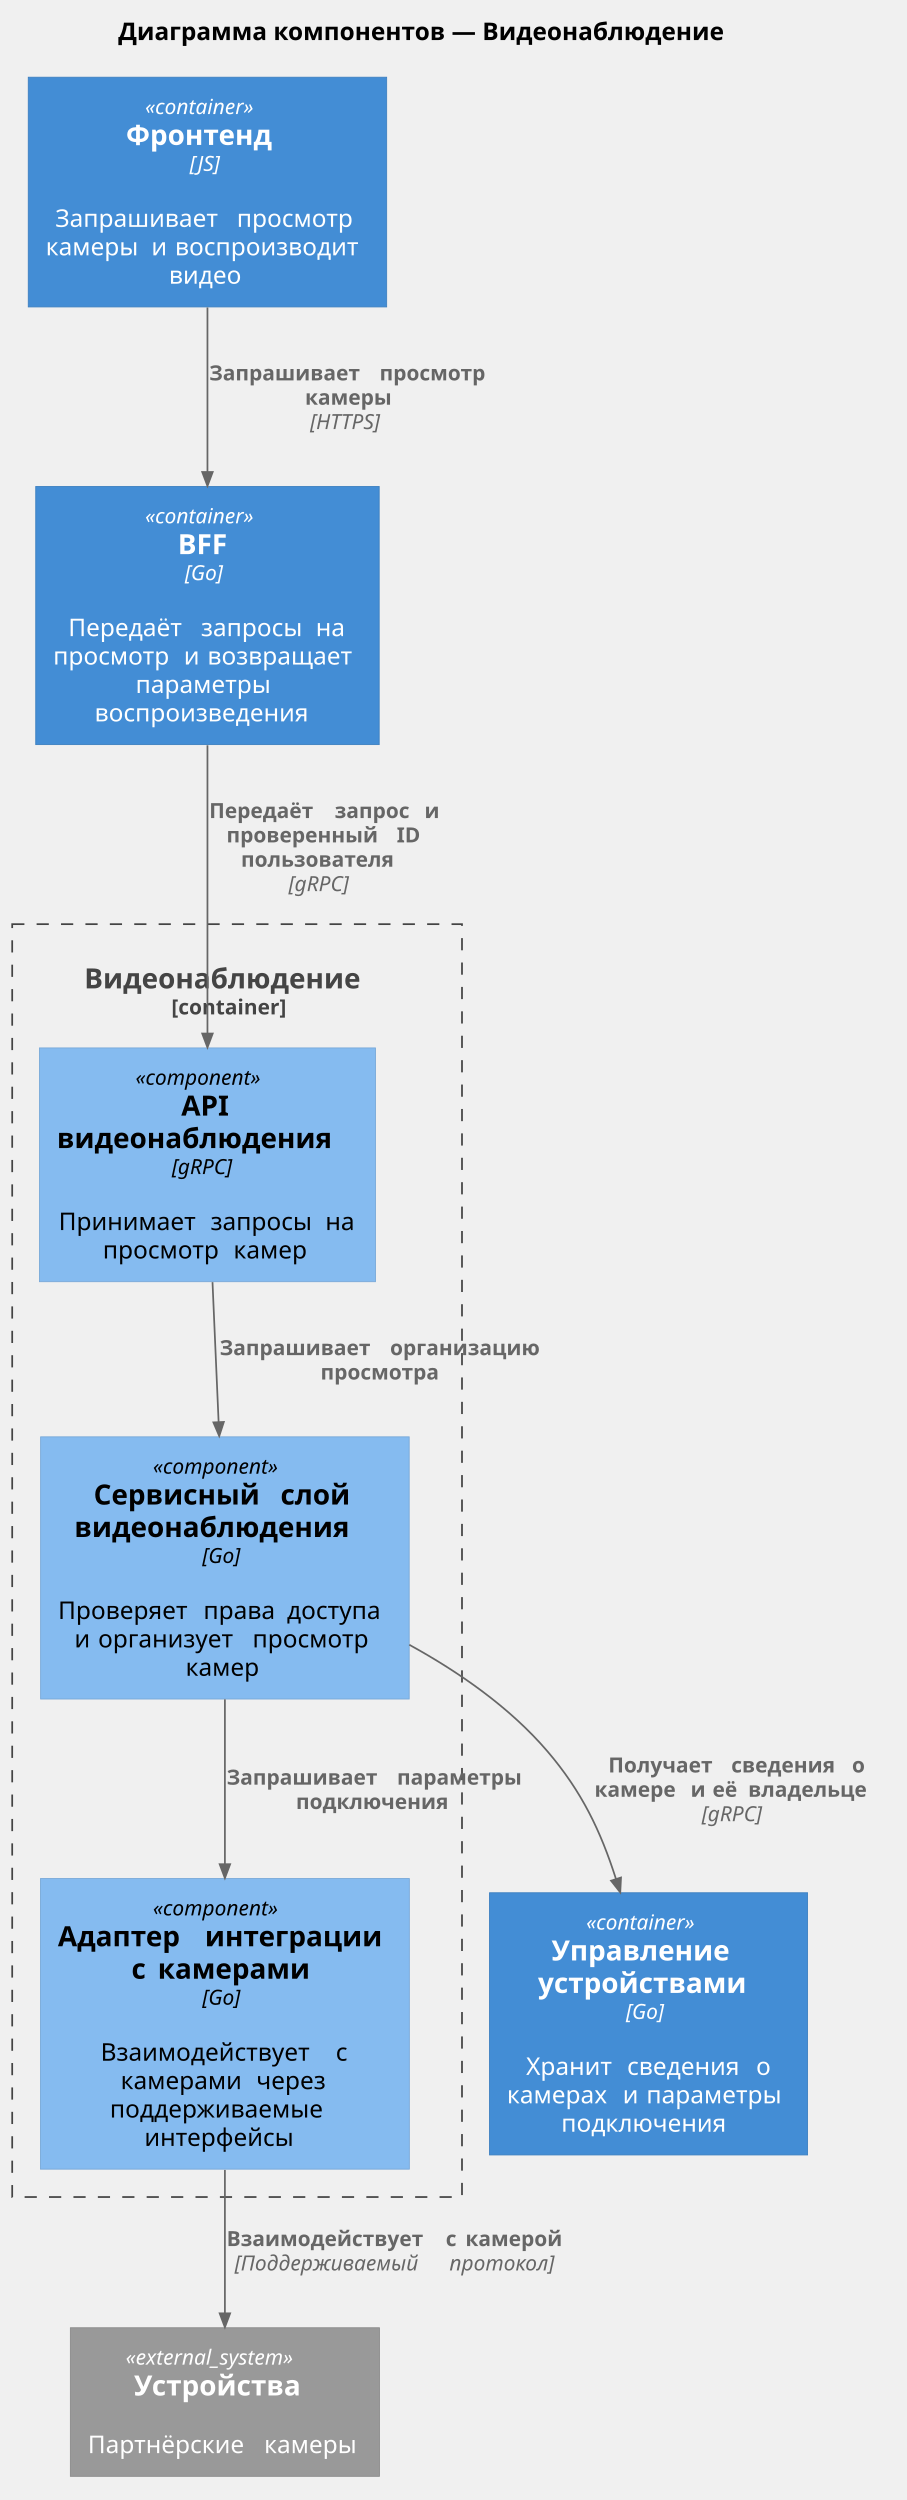
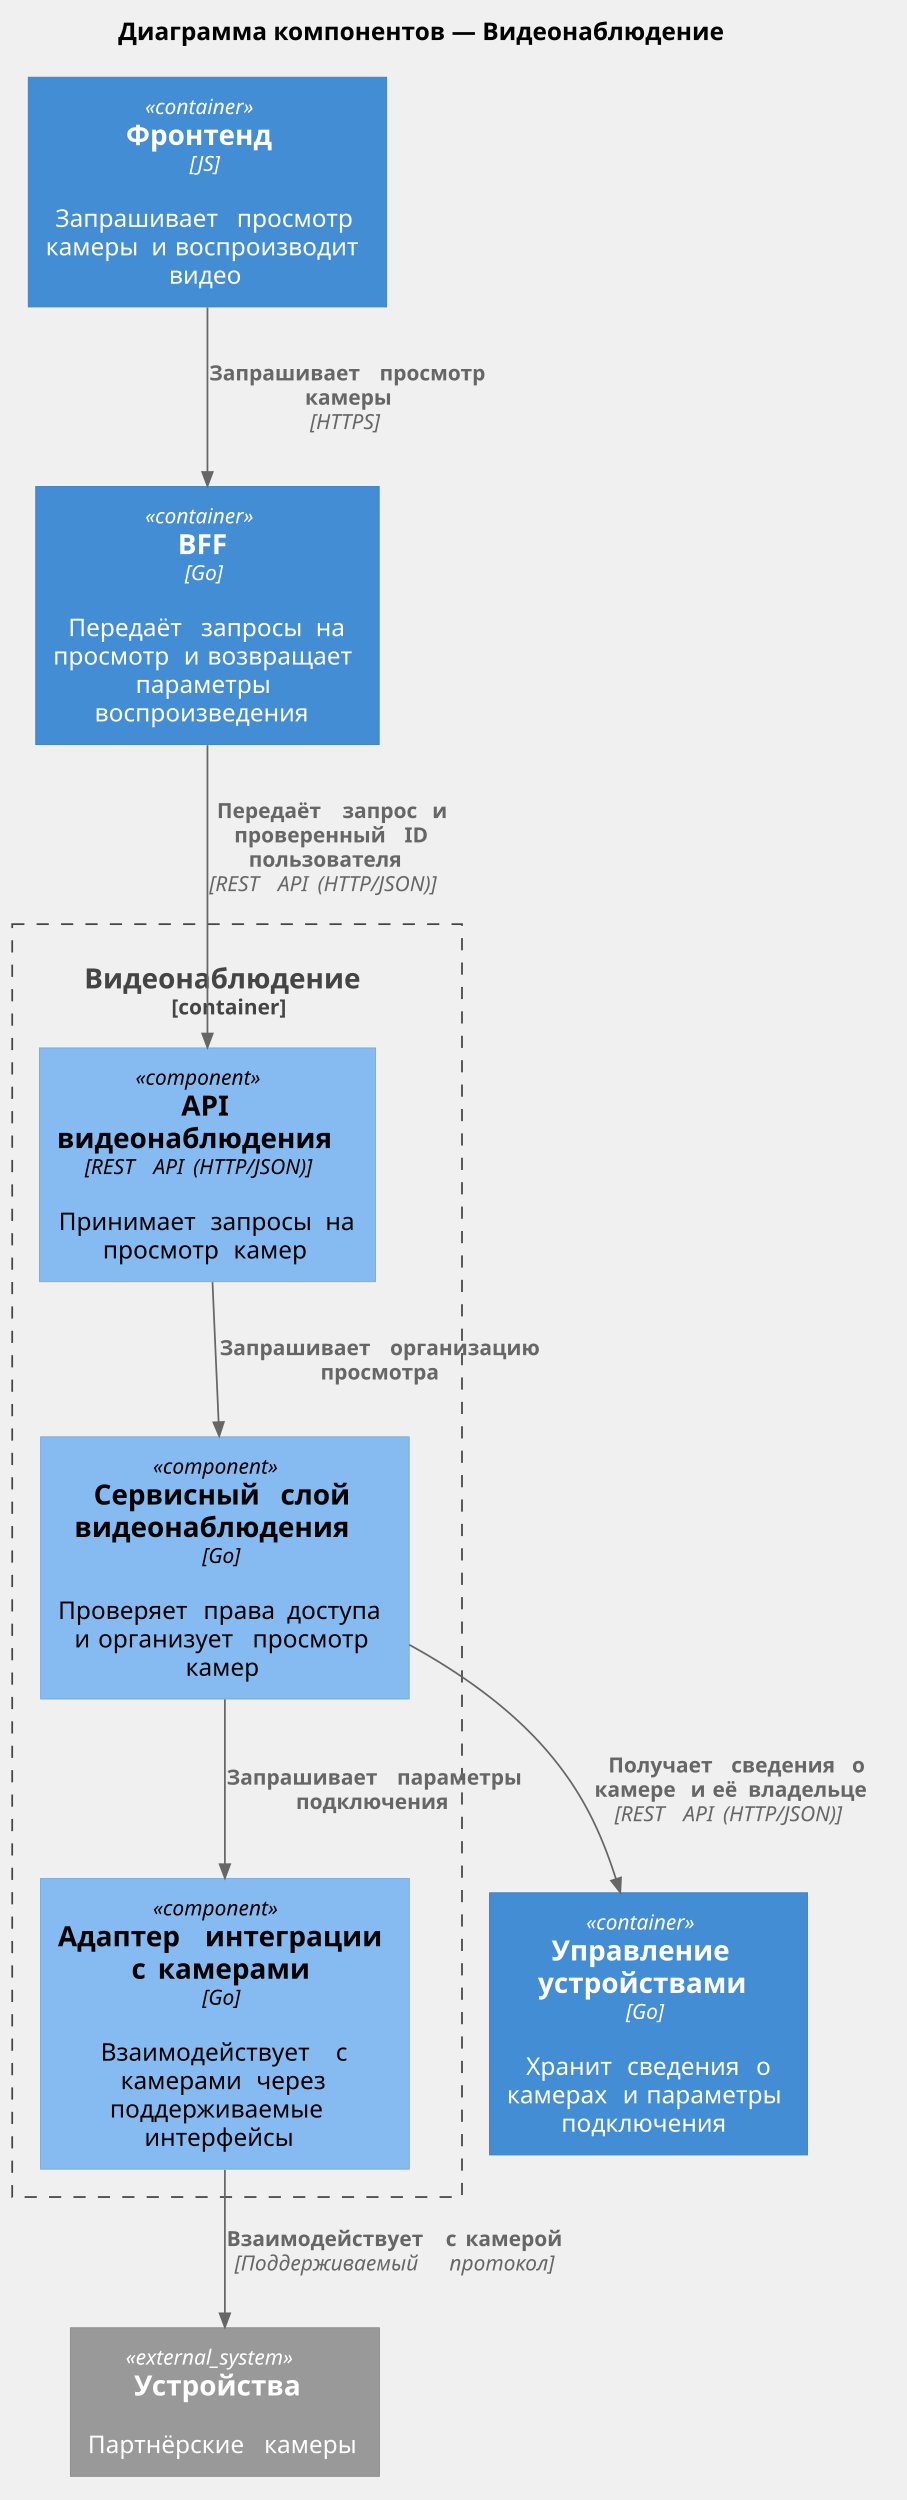
<svg xmlns="http://www.w3.org/2000/svg" version="1.1" data-diagram-type="DESCRIPTION" style="width:520px;height:1434px;background:#FFFFFF;" width="520px" height="1434px" viewBox="0 0 520 1434" zoomAndPan="magnify" preserveAspectRatio="none" contentStyleType="text/css">
  <defs />
  <g font-family="sans-serif" lengthAdjust="spacing">
    <g class="title" data-source-line="3">
      <text x="67.833" y="22.995" fill="#000" font-size="14" textLength="378.191" font-weight="700">Диаграмма компонентов — Видеонаблюдение</text>
    </g>
    <g class="cluster" data-qualified-name="video" id="ent0005" data-source-line="1666">
      <rect x="7" y="530.097" width="258" height="730.12" fill="none" style="stroke:#444;stroke-width:1;stroke-dasharray:7,7;" />
      <text x="48.32" y="566.948" fill="#444" font-size="16" textLength="175.359" font-weight="700">Видеонаблюдение</text>
      <text x="98.292" y="581.861" fill="#444" font-size="12" textLength="75.416" font-weight="700">[container]</text>
    </g>
    <g class="entity" data-qualified-name="video.video_handler" id="ent0006" data-source-line="78">
      <rect x="22.64" y="601.097" width="192.711" height="134.078" fill="#85BBF0" style="stroke:#78A8D8;stroke-width:0.5;" />
      <text x="77.71" y="622.236" fill="#000" font-size="12" textLength="82.57" font-style="italic">«component»</text>
      <text x="103.964" y="639.917" fill="#000" font-size="16" textLength="30.063" font-weight="700">API</text>
      <text x="32.64" y="658.542" fill="#000" font-size="16" textLength="172.711" font-weight="700">видеонаблюдения</text>
-       <text x="98.529" y="673.454" fill="#000" font-size="12" textLength="40.934" font-style="italic">[gRPC]</text>
+       <text x="48.621" y="673.454" fill="#000" font-size="12" textLength="35.549" font-style="italic">[REST</text>
+       <text x="84.17" y="673.454" fill="#000" font-size="12" font-style="italic"> </text>
+       <text x="87.985" y="673.454" fill="#000" font-size="12" textLength="18.984" font-style="italic">API</text>
+       <text x="106.969" y="673.454" fill="#000" font-size="12" font-style="italic"> </text>
+       <text x="110.784" y="673.454" fill="#000" font-size="12" textLength="78.586" font-style="italic">(HTTP/JSON)]</text>
      <text x="116.77" y="689.279" fill="#000" font-size="14"> </text>
      <text x="33.652" y="705.576" fill="#000" font-size="14" textLength="82.674">Принимает</text>
      <text x="116.326" y="705.576" fill="#000" font-size="14"> </text>
      <text x="120.776" y="705.576" fill="#000" font-size="14" textLength="61.38">запросы</text>
      <text x="182.156" y="705.576" fill="#000" font-size="14"> </text>
      <text x="186.606" y="705.576" fill="#000" font-size="14" textLength="17.732">на</text>
      <text x="58.986" y="721.873" fill="#000" font-size="14" textLength="70.472">просмотр</text>
      <text x="129.458" y="721.873" fill="#000" font-size="14"> </text>
      <text x="133.908" y="721.873" fill="#000" font-size="14" textLength="45.097">камер</text>
    </g>
    <g class="entity" data-qualified-name="video.video_service" id="ent0007" data-source-line="78">
      <rect x="23.31" y="824.177" width="211.386" height="150.375" fill="#85BBF0" style="stroke:#78A8D8;stroke-width:0.5;" />
      <text x="87.718" y="845.316" fill="#000" font-size="12" textLength="82.57" font-style="italic">«component»</text>
      <text x="53.714" y="862.997" fill="#000" font-size="16" textLength="101.602" font-weight="700">Сервисный</text>
      <text x="155.315" y="862.997" fill="#000" font-size="16" font-weight="700"> </text>
      <text x="160.886" y="862.997" fill="#000" font-size="16" textLength="43.406" font-weight="700">слой</text>
      <text x="42.647" y="881.622" fill="#000" font-size="16" textLength="172.711" font-weight="700">видеонаблюдения</text>
      <text x="116.001" y="896.534" fill="#000" font-size="12" textLength="26.004" font-style="italic">[Go]</text>
      <text x="126.778" y="912.359" fill="#000" font-size="14"> </text>
      <text x="33.31" y="928.656" fill="#000" font-size="14" textLength="78.921">Проверяет</text>
      <text x="112.231" y="928.656" fill="#000" font-size="14"> </text>
      <text x="116.681" y="928.656" fill="#000" font-size="14" textLength="43.449">права</text>
      <text x="160.13" y="928.656" fill="#000" font-size="14"> </text>
      <text x="164.581" y="928.656" fill="#000" font-size="14" textLength="60.115">доступа</text>
      <text x="42.699" y="944.953" fill="#000" font-size="14">и</text>
      <text x="51.798" y="944.953" fill="#000" font-size="14"> </text>
      <text x="56.248" y="944.953" fill="#000" font-size="14" textLength="84.137">организует</text>
      <text x="140.385" y="944.953" fill="#000" font-size="14"> </text>
      <text x="144.835" y="944.953" fill="#000" font-size="14" textLength="70.472">просмотр</text>
      <text x="106.455" y="961.25" fill="#000" font-size="14" textLength="45.097">камер</text>
    </g>
    <g class="entity" data-qualified-name="video.camera_client" id="ent0008" data-source-line="78">
      <rect x="23.21" y="1077.547" width="211.586" height="166.672" fill="#85BBF0" style="stroke:#78A8D8;stroke-width:0.5;" />
      <text x="87.718" y="1098.686" fill="#000" font-size="12" textLength="82.57" font-style="italic">«component»</text>
      <text x="33.21" y="1116.367" fill="#000" font-size="16" textLength="78.734" font-weight="700">Адаптер</text>
      <text x="111.944" y="1116.367" fill="#000" font-size="16" font-weight="700"> </text>
      <text x="117.515" y="1116.367" fill="#000" font-size="16" textLength="107.281" font-weight="700">интеграции</text>
      <text x="75.413" y="1134.992" fill="#000" font-size="16" font-weight="700">с</text>
      <text x="84.898" y="1134.992" fill="#000" font-size="16" font-weight="700"> </text>
      <text x="90.468" y="1134.992" fill="#000" font-size="16" textLength="92.125" font-weight="700">камерами</text>
      <text x="116.001" y="1149.904" fill="#000" font-size="12" textLength="26.004" font-style="italic">[Go]</text>
      <text x="126.778" y="1165.729" fill="#000" font-size="14"> </text>
      <text x="57.728" y="1182.026" fill="#000" font-size="14" textLength="130.402">Взаимодействует</text>
      <text x="188.13" y="1182.026" fill="#000" font-size="14"> </text>
      <text x="192.581" y="1182.026" fill="#000" font-size="14">с</text>
      <text x="69.195" y="1198.323" fill="#000" font-size="14" textLength="73.336">камерами</text>
      <text x="142.531" y="1198.323" fill="#000" font-size="14"> </text>
      <text x="146.981" y="1198.323" fill="#000" font-size="14" textLength="41.829">через</text>
      <text x="63.023" y="1214.62" fill="#000" font-size="14" textLength="131.961">поддерживаемые</text>
      <text x="82.833" y="1230.917" fill="#000" font-size="14" textLength="92.34">интерфейсы</text>
    </g>
    <g class="entity" data-qualified-name="web_client" id="ent0001" data-source-line="71">
      <rect x="16.22" y="44.297" width="205.562" height="131.75" fill="#438DD5" style="stroke:#3C7FC0;stroke-width:0.5;" />
      <text x="83.229" y="65.436" fill="#FFF" font-size="12" textLength="71.543" font-style="italic">«container»</text>
      <text x="72.266" y="83.117" fill="#FFF" font-size="16" textLength="93.469" font-weight="700">Фронтенд</text>
      <text x="108.741" y="98.029" fill="#FFF" font-size="12" textLength="20.52" font-style="italic">[JS]</text>
      <text x="116.776" y="113.854" fill="#FFF" font-size="14"> </text>
      <text x="31.699" y="130.151" fill="#FFF" font-size="14" textLength="99.682">Запрашивает</text>
      <text x="131.381" y="130.151" fill="#FFF" font-size="14"> </text>
      <text x="135.831" y="130.151" fill="#FFF" font-size="14" textLength="70.472">просмотр</text>
      <text x="26.22" y="146.448" fill="#FFF" font-size="14" textLength="56.15">камеры</text>
      <text x="82.37" y="146.448" fill="#FFF" font-size="14"> </text>
      <text x="86.821" y="146.448" fill="#FFF" font-size="14">и</text>
      <text x="95.919" y="146.448" fill="#FFF" font-size="14"> </text>
      <text x="100.369" y="146.448" fill="#FFF" font-size="14" textLength="111.412">воспроизводит</text>
      <text x="96.897" y="162.745" fill="#FFF" font-size="14" textLength="44.208">видео</text>
    </g>
    <g class="entity" data-qualified-name="bff" id="ent0002" data-source-line="71">
      <rect x="20.51" y="279.047" width="196.982" height="148.047" fill="#438DD5" style="stroke:#3C7FC0;stroke-width:0.5;" />
      <text x="83.23" y="300.186" fill="#FFF" font-size="12" textLength="71.543" font-style="italic">«container»</text>
      <text x="101.974" y="317.867" fill="#FFF" font-size="16" textLength="34.055" font-weight="700">BFF</text>
      <text x="105.999" y="332.779" fill="#FFF" font-size="12" textLength="26.004" font-style="italic">[Go]</text>
      <text x="116.776" y="348.604" fill="#FFF" font-size="14"> </text>
      <text x="39.161" y="364.901" fill="#FFF" font-size="14" textLength="71.668">Передаёт</text>
      <text x="110.829" y="364.901" fill="#FFF" font-size="14"> </text>
      <text x="115.279" y="364.901" fill="#FFF" font-size="14" textLength="61.38">запросы</text>
      <text x="176.659" y="364.901" fill="#FFF" font-size="14"> </text>
      <text x="181.109" y="364.901" fill="#FFF" font-size="14" textLength="17.732">на</text>
      <text x="30.51" y="381.198" fill="#FFF" font-size="14" textLength="70.472">просмотр</text>
      <text x="100.982" y="381.198" fill="#FFF" font-size="14"> </text>
      <text x="105.432" y="381.198" fill="#FFF" font-size="14">и</text>
      <text x="114.531" y="381.198" fill="#FFF" font-size="14"> </text>
      <text x="118.981" y="381.198" fill="#FFF" font-size="14" textLength="88.512">возвращает</text>
      <text x="77.767" y="397.495" fill="#FFF" font-size="14" textLength="82.469">параметры</text>
      <text x="54.255" y="413.792" fill="#FFF" font-size="14" textLength="129.493">воспроизведения</text>
    </g>
    <g class="entity" data-qualified-name="devices" id="ent0003" data-source-line="71">
      <rect x="280.79" y="1085.697" width="182.429" height="150.375" fill="#438DD5" style="stroke:#3C7FC0;stroke-width:0.5;" />
      <text x="336.233" y="1106.836" fill="#FFF" font-size="12" textLength="71.543" font-style="italic">«container»</text>
      <text x="316.278" y="1124.517" fill="#FFF" font-size="16" textLength="111.453" font-weight="700">Управление</text>
      <text x="308.598" y="1143.142" fill="#FFF" font-size="16" textLength="126.813" font-weight="700">устройствами</text>
      <text x="359.002" y="1158.054" fill="#FFF" font-size="12" textLength="26.004" font-style="italic">[Go]</text>
      <text x="369.779" y="1173.879" fill="#FFF" font-size="14"> </text>
      <text x="301.775" y="1190.176" fill="#FFF" font-size="14" textLength="53.464">Хранит</text>
      <text x="355.239" y="1190.176" fill="#FFF" font-size="14"> </text>
      <text x="359.689" y="1190.176" fill="#FFF" font-size="14" textLength="69.528">сведения</text>
      <text x="429.218" y="1190.176" fill="#FFF" font-size="14"> </text>
      <text x="433.668" y="1190.176" fill="#FFF" font-size="14">о</text>
      <text x="290.79" y="1206.473" fill="#FFF" font-size="14" textLength="61.961">камерах</text>
      <text x="352.751" y="1206.473" fill="#FFF" font-size="14"> </text>
      <text x="357.201" y="1206.473" fill="#FFF" font-size="14">и</text>
      <text x="366.3" y="1206.473" fill="#FFF" font-size="14"> </text>
      <text x="370.75" y="1206.473" fill="#FFF" font-size="14" textLength="82.469">параметры</text>
      <text x="321.931" y="1222.77" fill="#FFF" font-size="14" textLength="100.146">подключения</text>
    </g>
    <g class="entity" data-qualified-name="user_devices" id="ent0004" data-source-line="212">
      <rect x="40.37" y="1335.217" width="177.268" height="85.188" fill="#999" style="stroke:#8A8A8A;stroke-width:0.5;" />
      <text x="72.071" y="1356.356" fill="#FFF" font-size="12" textLength="113.865" font-style="italic">«external_system»</text>
      <text x="76.789" y="1374.037" fill="#FFF" font-size="16" textLength="104.43" font-weight="700">Устройства</text>
      <text x="126.779" y="1390.806" fill="#FFF" font-size="14"> </text>
      <text x="50.37" y="1407.103" fill="#FFF" font-size="14" textLength="96.667">Партнёрские</text>
      <text x="147.037" y="1407.103" fill="#FFF" font-size="14"> </text>
      <text x="151.487" y="1407.103" fill="#FFF" font-size="14" textLength="56.15">камеры</text>
    </g>
    <g class="link" data-entity-1="ent0001" data-entity-2="ent0002" id="lnk9" data-source-line="1779" data-link-type="dependency">
      <path d="M119,176.367 C119,207.997 119,238.117 119,270.757" style="stroke:#666;stroke-width:1;" fill="none" id="web_client-to-bff" />
      <polygon points="119,278.757,122,270.757,116,270.757,119,278.757" fill="#666" style="stroke:#666;stroke-width:1;stroke-linejoin:miter;stroke-miterlimit:10;" />
      <text x="120" y="218.186" fill="#666" font-size="12" textLength="93.539" font-weight="700">Запрашивает</text>
      <text x="213.539" y="218.186" fill="#666" font-size="12" font-weight="700"> </text>
      <text x="217.717" y="218.186" fill="#666" font-size="12" textLength="65.836" font-weight="700">просмотр</text>
      <text x="174.961" y="232.154" fill="#666" font-size="12" textLength="53.631" font-weight="700">камеры</text>
      <text x="177.826" y="246.123" fill="#666" font-size="12" textLength="47.9" font-style="italic">[HTTPS]</text>
    </g>
    <g class="link" data-entity-1="ent0002" data-entity-2="ent0006" id="lnk10" data-source-line="1779" data-link-type="dependency">
      <path d="M119,427.467 C119,479.967 119,542.047 119,592.857" style="stroke:#666;stroke-width:1;" fill="none" id="bff-to-video_handler" />
      <polygon points="119,600.857,122,592.857,116,592.857,119,600.857" fill="#666" style="stroke:#666;stroke-width:1;stroke-linejoin:miter;stroke-miterlimit:10;" />
-       <text x="120" y="469.236" fill="#666" font-size="12" textLength="67.793" font-weight="700">Передаёт</text>
-       <text x="187.793" y="469.236" fill="#666" font-size="12" font-weight="700"> </text>
-       <text x="191.971" y="469.236" fill="#666" font-size="12" textLength="47.309" font-weight="700">запрос</text>
-       <text x="239.279" y="469.236" fill="#666" font-size="12" font-weight="700"> </text>
-       <text x="243.457" y="469.236" fill="#666" font-size="12" font-weight="700">и</text>
-       <text x="129.917" y="483.204" fill="#666" font-size="12" textLength="93.428" font-weight="700">проверенный</text>
-       <text x="223.345" y="483.204" fill="#666" font-size="12" font-weight="700"> </text>
-       <text x="227.522" y="483.204" fill="#666" font-size="12" textLength="14.426" font-weight="700">ID</text>
-       <text x="138.229" y="497.173" fill="#666" font-size="12" textLength="95.408" font-weight="700">пользователя</text>
-       <text x="165.466" y="511.142" fill="#666" font-size="12" textLength="40.934" font-style="italic">[gRPC]</text>
+       <text x="124.441" y="469.236" fill="#666" font-size="12" textLength="67.793" font-weight="700">Передаёт</text>
+       <text x="192.234" y="469.236" fill="#666" font-size="12" font-weight="700"> </text>
+       <text x="196.412" y="469.236" fill="#666" font-size="12" textLength="47.309" font-weight="700">запрос</text>
+       <text x="243.721" y="469.236" fill="#666" font-size="12" font-weight="700"> </text>
+       <text x="247.898" y="469.236" fill="#666" font-size="12" font-weight="700">и</text>
+       <text x="134.358" y="483.204" fill="#666" font-size="12" textLength="93.428" font-weight="700">проверенный</text>
+       <text x="227.786" y="483.204" fill="#666" font-size="12" font-weight="700"> </text>
+       <text x="231.964" y="483.204" fill="#666" font-size="12" textLength="14.426" font-weight="700">ID</text>
+       <text x="142.67" y="497.173" fill="#666" font-size="12" textLength="95.408" font-weight="700">пользователя</text>
+       <text x="120" y="511.142" fill="#666" font-size="12" textLength="35.549" font-style="italic">[REST</text>
+       <text x="155.549" y="511.142" fill="#666" font-size="12" font-style="italic"> </text>
+       <text x="159.363" y="511.142" fill="#666" font-size="12" textLength="18.984" font-style="italic">API</text>
+       <text x="178.348" y="511.142" fill="#666" font-size="12" font-style="italic"> </text>
+       <text x="182.162" y="511.142" fill="#666" font-size="12" textLength="78.586" font-style="italic">(HTTP/JSON)]</text>
    </g>
    <g class="link" data-entity-1="ent0006" data-entity-2="ent0007" id="lnk11" data-source-line="1779" data-link-type="dependency">
      <path d="M121.89,735.437 C123.1,763.067 124.149,787.305 125.399,815.755" style="stroke:#666;stroke-width:1;" fill="none" id="video_handler-to-video_service" />
      <polygon points="125.75,823.747,128.396,815.623,122.402,815.886,125.75,823.747" fill="#666" style="stroke:#666;stroke-width:1;stroke-linejoin:miter;stroke-miterlimit:10;" />
      <text x="126" y="777.316" fill="#666" font-size="12" textLength="93.539" font-weight="700">Запрашивает</text>
      <text x="219.539" y="777.316" fill="#666" font-size="12" font-weight="700"> </text>
      <text x="223.717" y="777.316" fill="#666" font-size="12" textLength="91.939" font-weight="700">организацию</text>
      <text x="183.861" y="791.284" fill="#666" font-size="12" textLength="73.934" font-weight="700">просмотра</text>
    </g>
    <g class="link" data-entity-1="ent0007" data-entity-2="ent0003" id="lnk12" data-source-line="1779" data-link-type="dependency">
      <path d="M234.76,943.437 C263.49,959.207 292.56,979.477 314,1004.547 C333.65,1027.517 344.508,1050.156 353.348,1077.856" style="stroke:#666;stroke-width:1;" fill="none" id="video_service-to-devices" />
      <polygon points="355.78,1085.477,356.206,1076.943,350.49,1078.768,355.78,1085.477" fill="#666" style="stroke:#666;stroke-width:1;stroke-linejoin:miter;stroke-miterlimit:10;" />
      <text x="348.925" y="1016.686" fill="#666" font-size="12" textLength="66.328" font-weight="700">Получает</text>
      <text x="415.253" y="1016.686" fill="#666" font-size="12" font-weight="700"> </text>
      <text x="419.431" y="1016.686" fill="#666" font-size="12" textLength="65.08" font-weight="700">сведения</text>
      <text x="484.511" y="1016.686" fill="#666" font-size="12" font-weight="700"> </text>
      <text x="488.688" y="1016.686" fill="#666" font-size="12" font-weight="700">о</text>
      <text x="341" y="1030.654" fill="#666" font-size="12" textLength="50.918" font-weight="700">камере</text>
      <text x="391.918" y="1030.654" fill="#666" font-size="12" font-weight="700"> </text>
      <text x="396.096" y="1030.654" fill="#666" font-size="12" font-weight="700">и</text>
      <text x="404.504" y="1030.654" fill="#666" font-size="12" font-weight="700"> </text>
      <text x="408.682" y="1030.654" fill="#666" font-size="12" textLength="16.277" font-weight="700">её</text>
      <text x="424.959" y="1030.654" fill="#666" font-size="12" font-weight="700"> </text>
      <text x="429.137" y="1030.654" fill="#666" font-size="12" textLength="75.721" font-weight="700">владельце</text>
-       <text x="402.462" y="1044.623" fill="#666" font-size="12" textLength="40.934" font-style="italic">[gRPC]</text>
+       <text x="352.555" y="1044.623" fill="#666" font-size="12" textLength="35.549" font-style="italic">[REST</text>
+       <text x="388.104" y="1044.623" fill="#666" font-size="12" font-style="italic"> </text>
+       <text x="391.918" y="1044.623" fill="#666" font-size="12" textLength="18.984" font-style="italic">API</text>
+       <text x="410.902" y="1044.623" fill="#666" font-size="12" font-style="italic"> </text>
+       <text x="414.717" y="1044.623" fill="#666" font-size="12" textLength="78.586" font-style="italic">(HTTP/JSON)]</text>
    </g>
    <g class="link" data-entity-1="ent0007" data-entity-2="ent0008" id="lnk13" data-source-line="1779" data-link-type="dependency">
      <path d="M129,974.727 C129,1006.787 129,1036.387 129,1069.307" style="stroke:#666;stroke-width:1;" fill="none" id="video_service-to-camera_client" />
      <polygon points="129,1077.307,132,1069.307,126,1069.307,129,1077.307" fill="#666" style="stroke:#666;stroke-width:1;stroke-linejoin:miter;stroke-miterlimit:10;" />
      <text x="130" y="1023.686" fill="#666" font-size="12" textLength="93.539" font-weight="700">Запрашивает</text>
      <text x="223.539" y="1023.686" fill="#666" font-size="12" font-weight="700"> </text>
      <text x="227.717" y="1023.686" fill="#666" font-size="12" textLength="77.42" font-weight="700">параметры</text>
      <text x="169.765" y="1037.654" fill="#666" font-size="12" textLength="95.607" font-weight="700">подключения</text>
    </g>
    <g class="link" data-entity-1="ent0008" data-entity-2="ent0004" id="lnk14" data-source-line="1779" data-link-type="dependency">
      <path d="M129,1244.677 C129,1275.537 129,1301.277 129,1326.927" style="stroke:#666;stroke-width:1;" fill="none" id="camera_client-to-user_devices" />
      <polygon points="129,1334.927,132,1326.927,126,1326.927,129,1334.927" fill="#666" style="stroke:#666;stroke-width:1;stroke-linejoin:miter;stroke-miterlimit:10;" />
      <text x="130" y="1288.356" fill="#666" font-size="12" textLength="121.494" font-weight="700">Взаимодействует</text>
      <text x="251.494" y="1288.356" fill="#666" font-size="12" font-weight="700"> </text>
      <text x="255.672" y="1288.356" fill="#666" font-size="12" font-weight="700">с</text>
      <text x="262.785" y="1288.356" fill="#666" font-size="12" font-weight="700"> </text>
      <text x="266.963" y="1288.356" fill="#666" font-size="12" textLength="59.432" font-weight="700">камерой</text>
      <text x="134.559" y="1302.324" fill="#666" font-size="12" textLength="119.385" font-style="italic">[Поддерживаемый</text>
      <text x="253.943" y="1302.324" fill="#666" font-size="12" font-style="italic"> </text>
      <text x="257.758" y="1302.324" fill="#666" font-size="12" textLength="64.078" font-style="italic">протокол]</text>
    </g>
  </g>
</svg>
